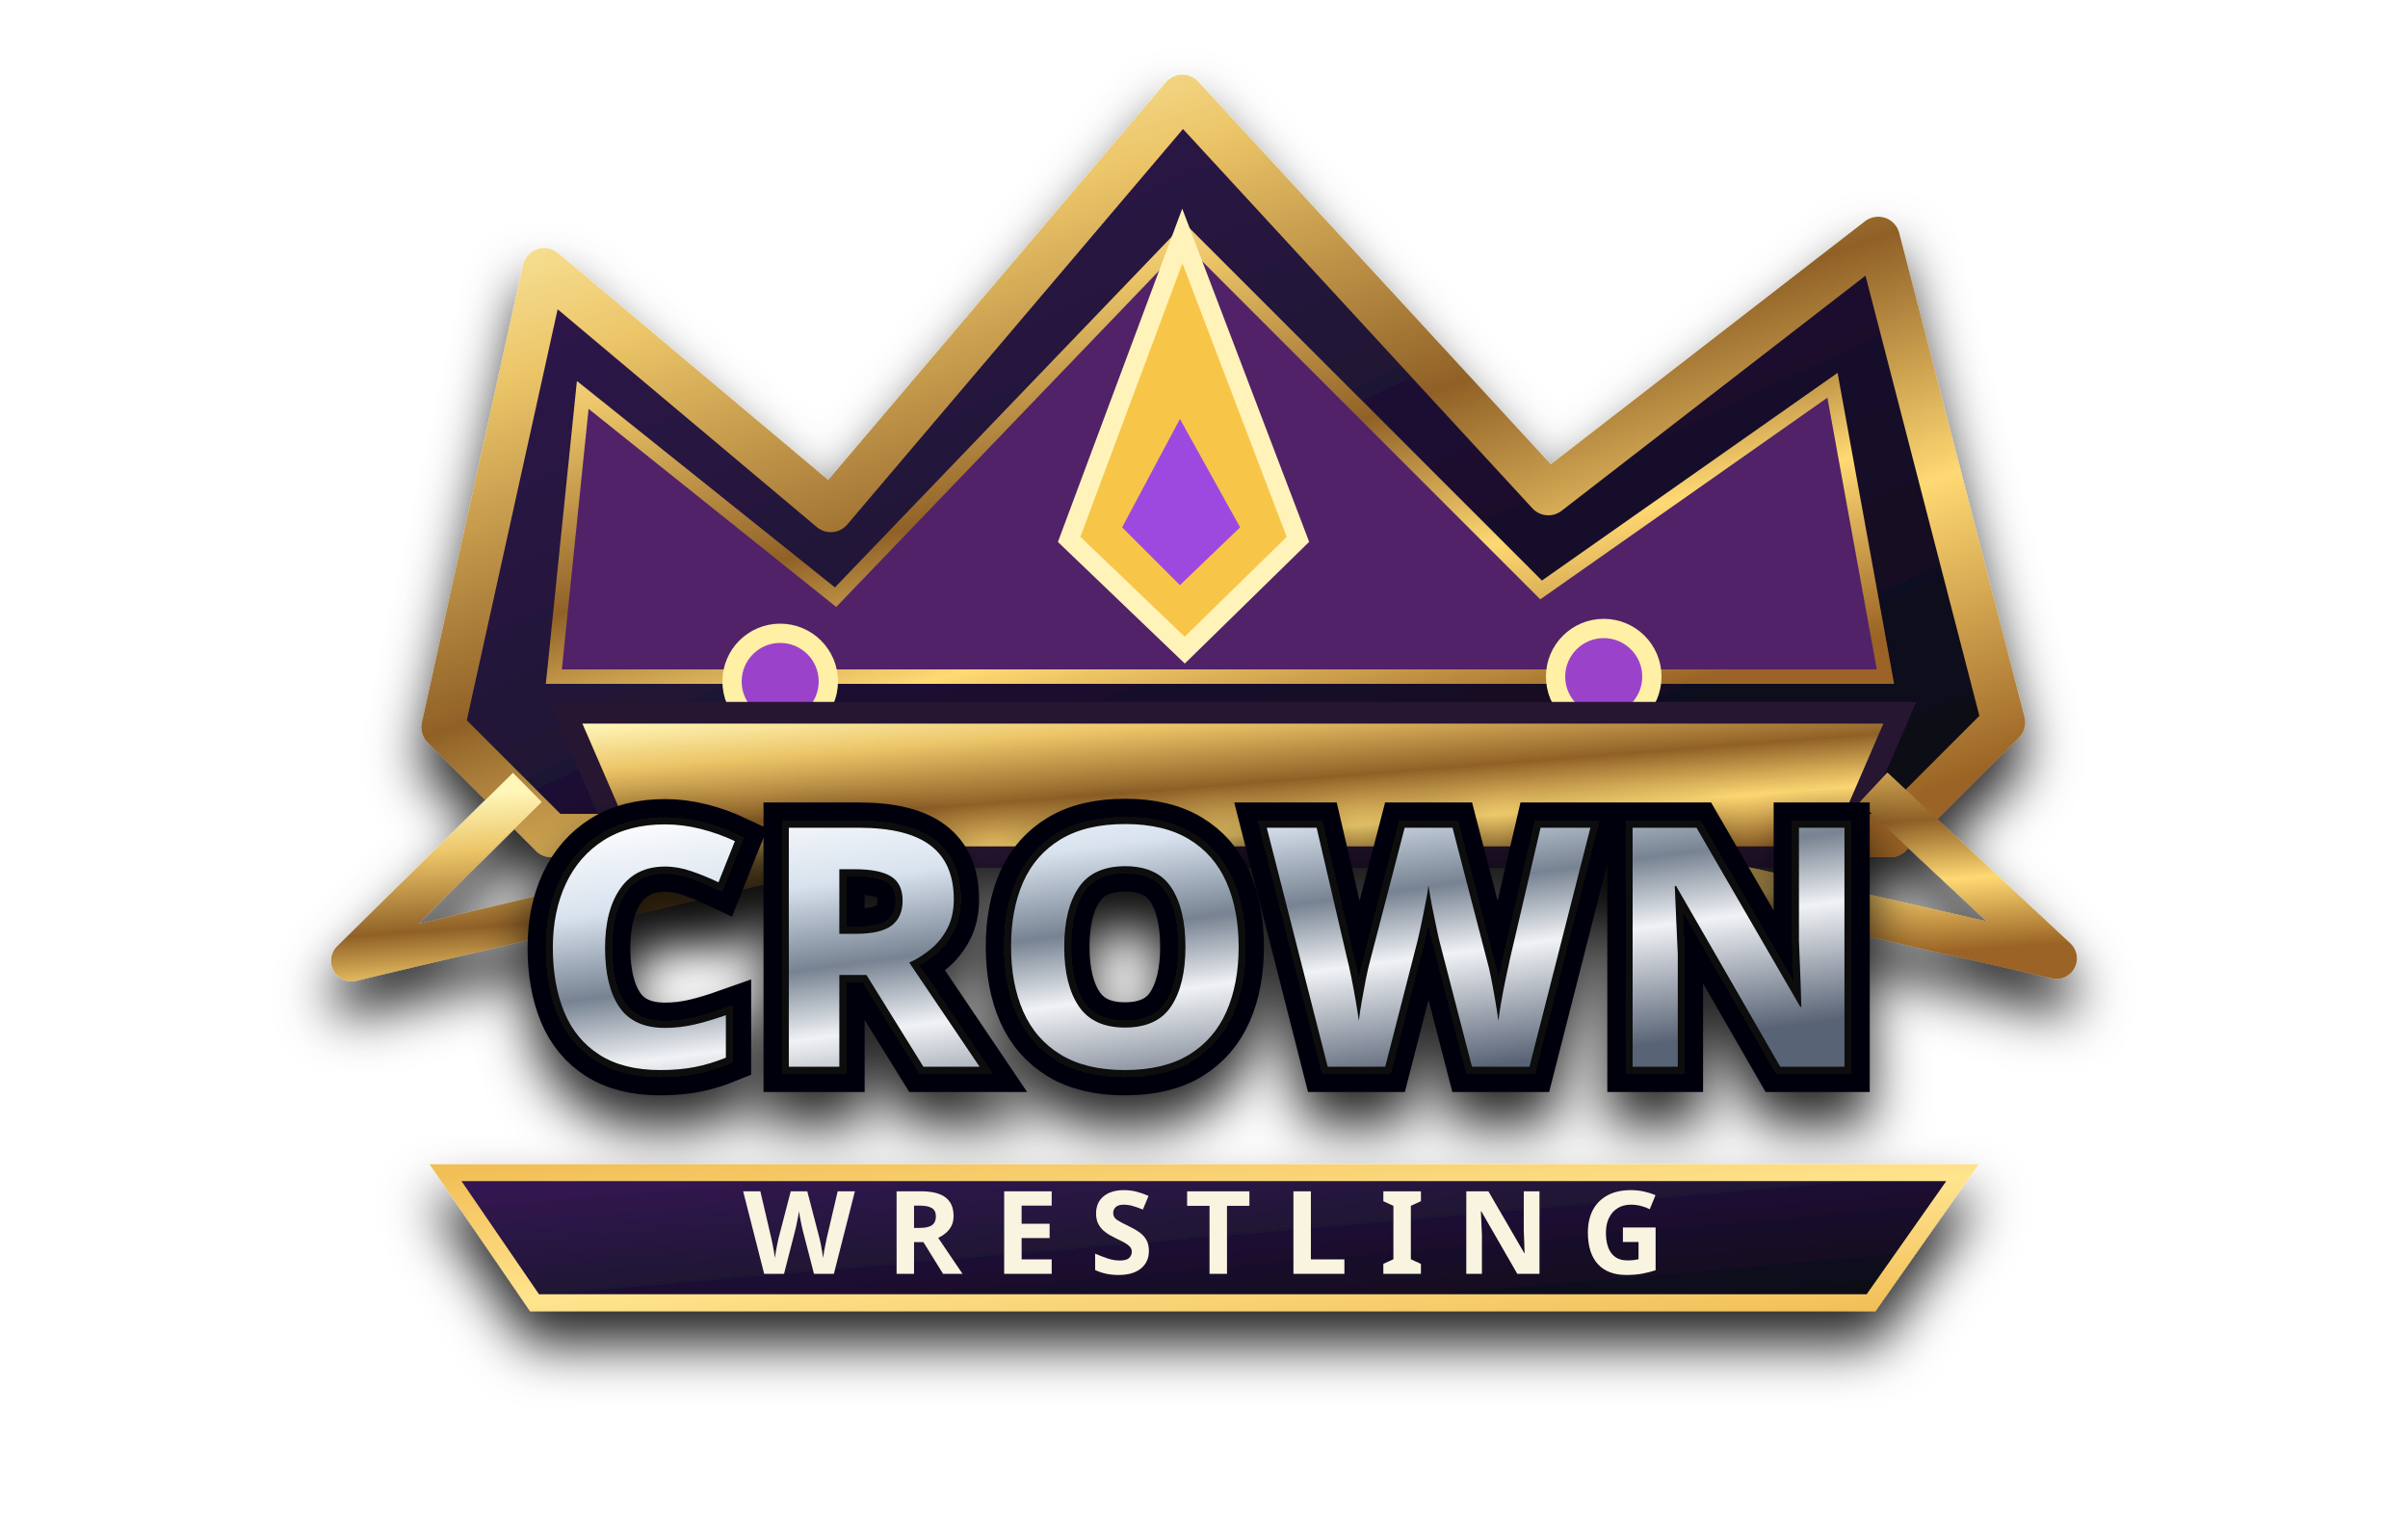
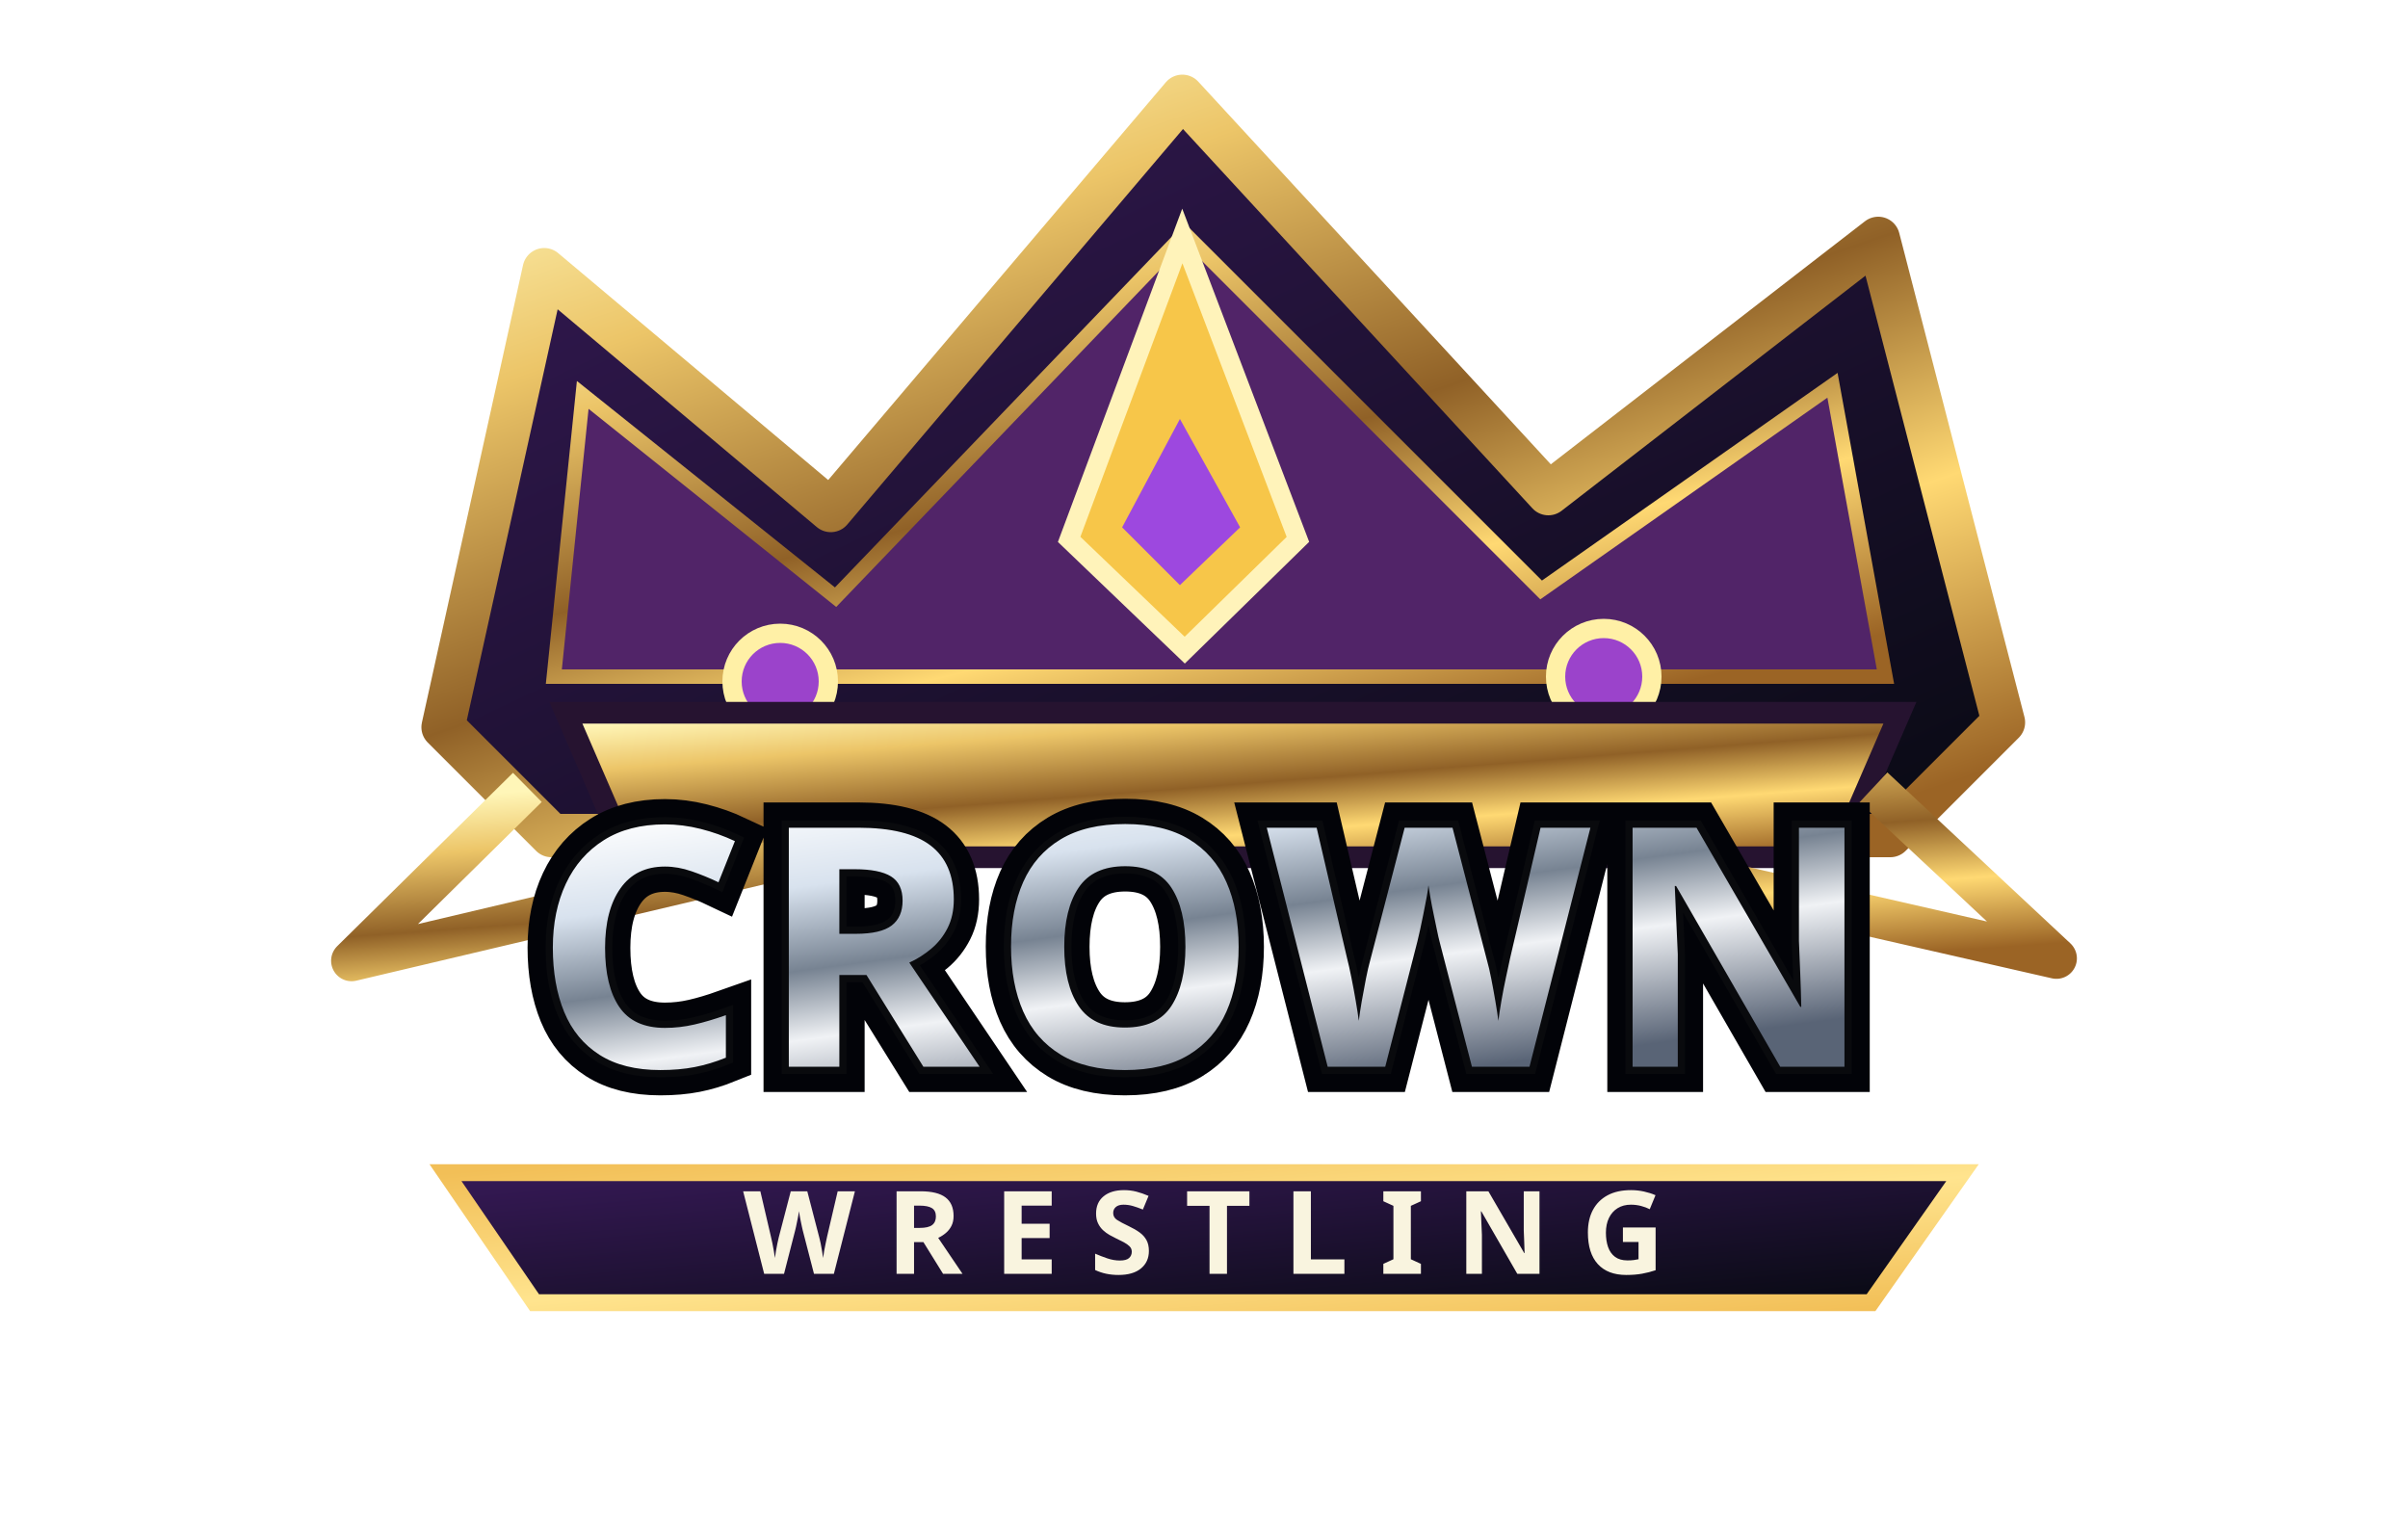
<svg xmlns="http://www.w3.org/2000/svg" viewBox="0 0 1000 630" role="img" aria-labelledby="title desc">
  <defs>
    <linearGradient id="chrome" x1="0" y1="0" x2=".7" y2="1">
      <stop stop-color="#ffffff" />
      <stop offset=".26" stop-color="#d8e2ee" />
      <stop offset=".49" stop-color="#778392" />
      <stop offset=".68" stop-color="#f0f2f5" />
      <stop offset="1" stop-color="#596476" />
    </linearGradient>
    <linearGradient id="gold" x1=".13" y1="0" x2=".86" y2="1">
      <stop stop-color="#fff6b8" />
      <stop offset=".21" stop-color="#ecc568" />
      <stop offset=".50" stop-color="#906127" />
      <stop offset=".73" stop-color="#ffd973" />
      <stop offset="1" stop-color="#9b6425" />
    </linearGradient>
    <linearGradient id="energy" x1="0" y1="0" x2="1" y2="1">
      <stop stop-color="#f2bf57" />
      <stop offset=".52" stop-color="#ffe48e" />
      <stop offset="1" stop-color="#f2bf57" />
    </linearGradient>
    <linearGradient id="deep" x1="0" y1="0" x2="1" y2="1">
      <stop stop-color="#361956" />
      <stop offset="1" stop-color="#080a12" />
    </linearGradient>
    <filter id="glow" x="-60%" y="-60%" width="220%" height="220%">
      <feGaussianBlur stdDeviation="11" />
    </filter>
    <filter id="shadow" x="-30%" y="-30%" width="180%" height="190%">
      <feDropShadow dx="0" dy="14" stdDeviation="11" flood-color="#000" flood-opacity=".85" />
    </filter>
  </defs>
-   <g filter="url(#shadow)">
+   <g>
    <path d="M184 302 L226 112 345 212 491 40 643 205 780 99 832 300 785 347 229 347Z" fill="url(#deep)" stroke="url(#gold)" stroke-width="18" stroke-linejoin="round" />
    <path d="M230 281 242 164 347 248 492 97 640 245 761 160 783 281Z" fill="#512468" stroke="url(#gold)" stroke-width="6" />
    <path d="M491 98 444 224 492 270 539 224Z" fill="#f7c649" stroke="#fff3ba" stroke-width="8" />
    <path d="M490 174 466 219 490 243 515 219Z" fill="#9d48df" />
    <circle cx="324" cy="283" r="20" fill="#9b43cb" stroke="#fff0a6" stroke-width="8" />
    <circle cx="666" cy="281" r="20" fill="#9b43cb" stroke="#fff0a6" stroke-width="8" />
    <path d="M235 296 H789 L763 356 H261Z" fill="url(#gold)" stroke="#261330" stroke-width="9" />
    <path d="M219 327 L146 399 328 356 M778 327 854 398 670 356" fill="none" stroke="url(#gold)" stroke-width="17" stroke-linejoin="round" />
  </g>
-   <g filter="url(#shadow)" text-anchor="middle" font-family="'Arial Black',Impact,'Arial Narrow',sans-serif" font-weight="1000">
+   <g text-anchor="middle" font-family="'Arial Black',Impact,'Arial Narrow',sans-serif" font-weight="1000">
    <text x="500" y="443" font-size="139" letter-spacing="5" textLength="850" lengthAdjust="spacingAndGlyphs" fill="#060810" stroke="#020308" stroke-width="21" paint-order="stroke">CROWN</text>
    <text x="500" y="443" font-size="139" letter-spacing="5" textLength="850" lengthAdjust="spacingAndGlyphs" fill="url(#chrome)" stroke="#090a0d" stroke-width="6" paint-order="stroke">CROWN</text>
    <path d="M130 467 H870" stroke="url(#energy)" stroke-width="8" stroke-linecap="round" />
    <path d="M185 487 L815 487 777 541 222 541Z" fill="url(#deep)" stroke="url(#energy)" stroke-width="7" />
    <text x="500" y="529" font-size="48" letter-spacing="13" textLength="490" lengthAdjust="spacingAndGlyphs" fill="#f9f4df">WRESTLING</text>
  </g>
</svg>
